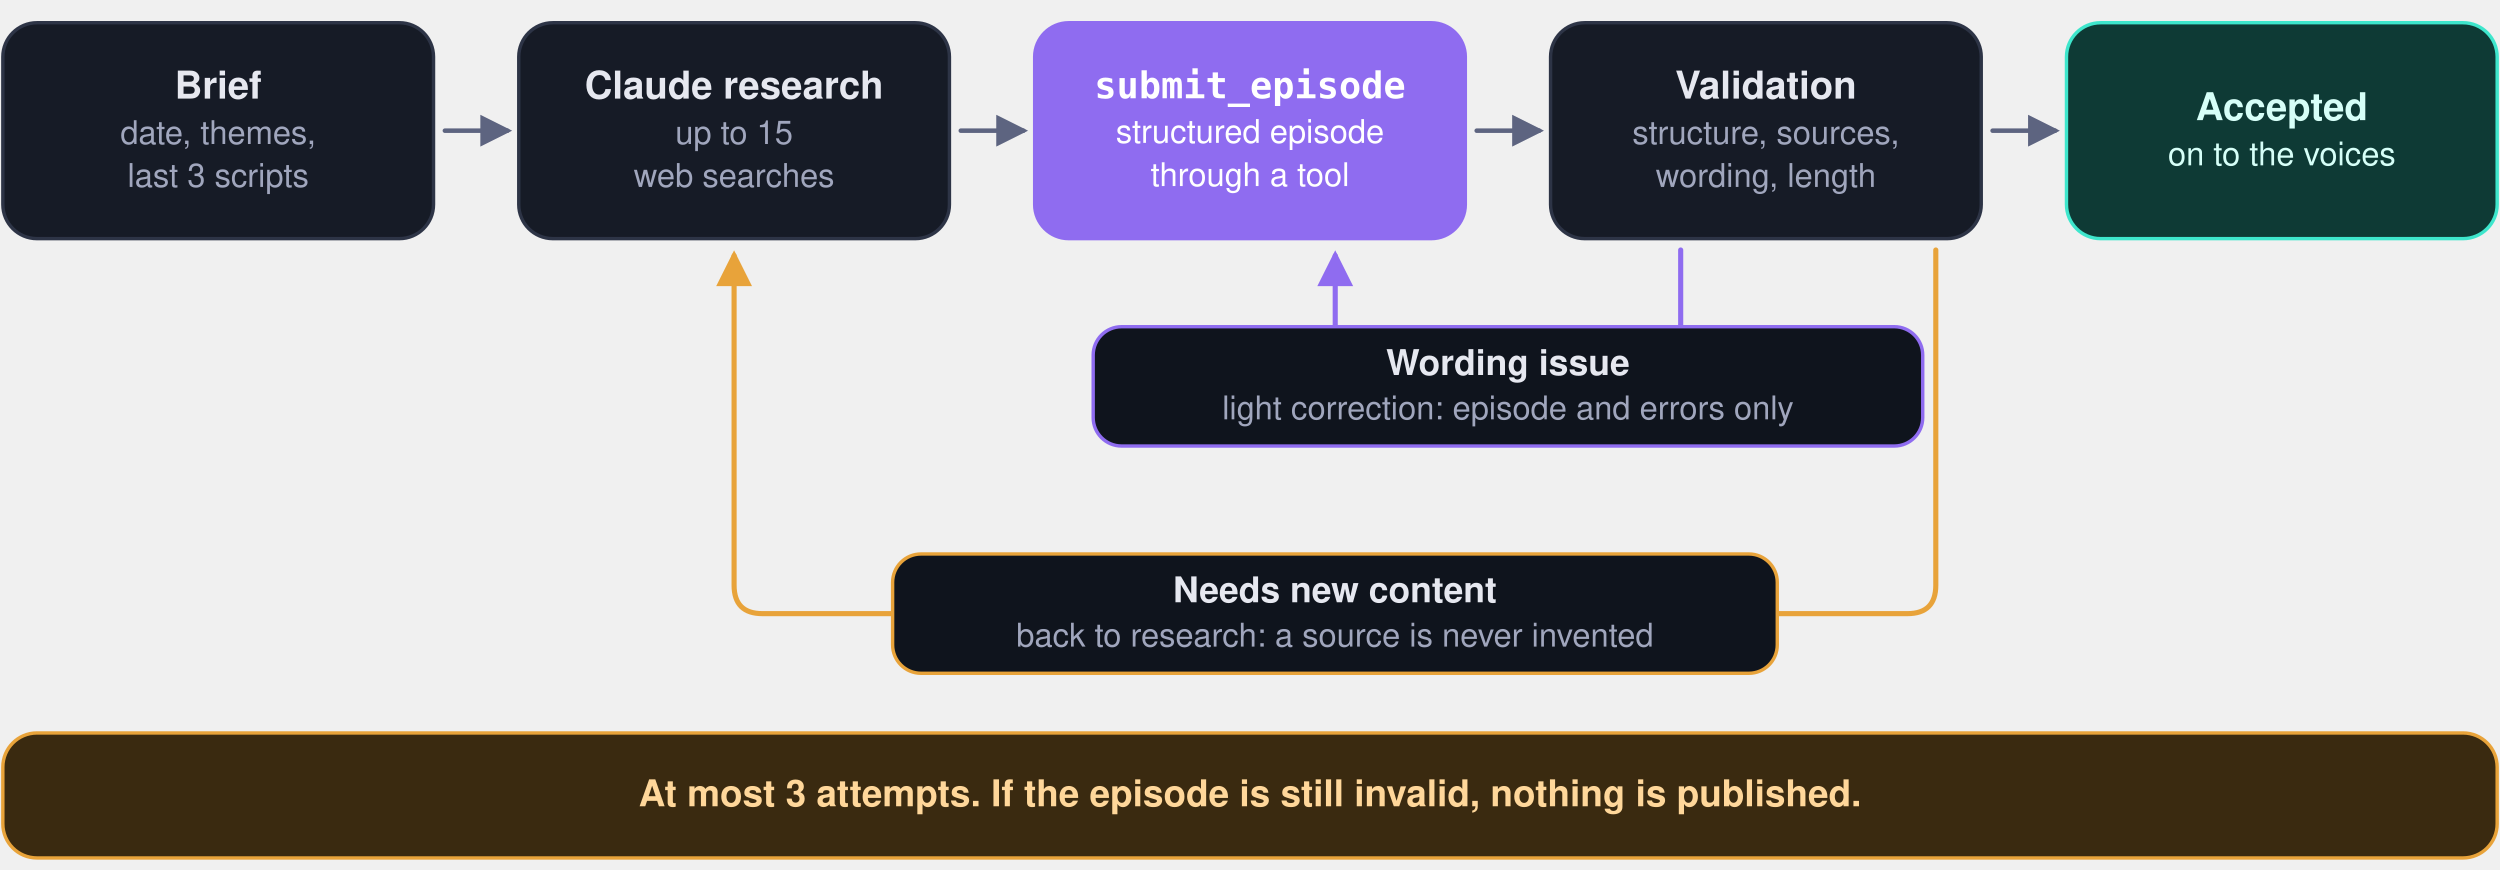
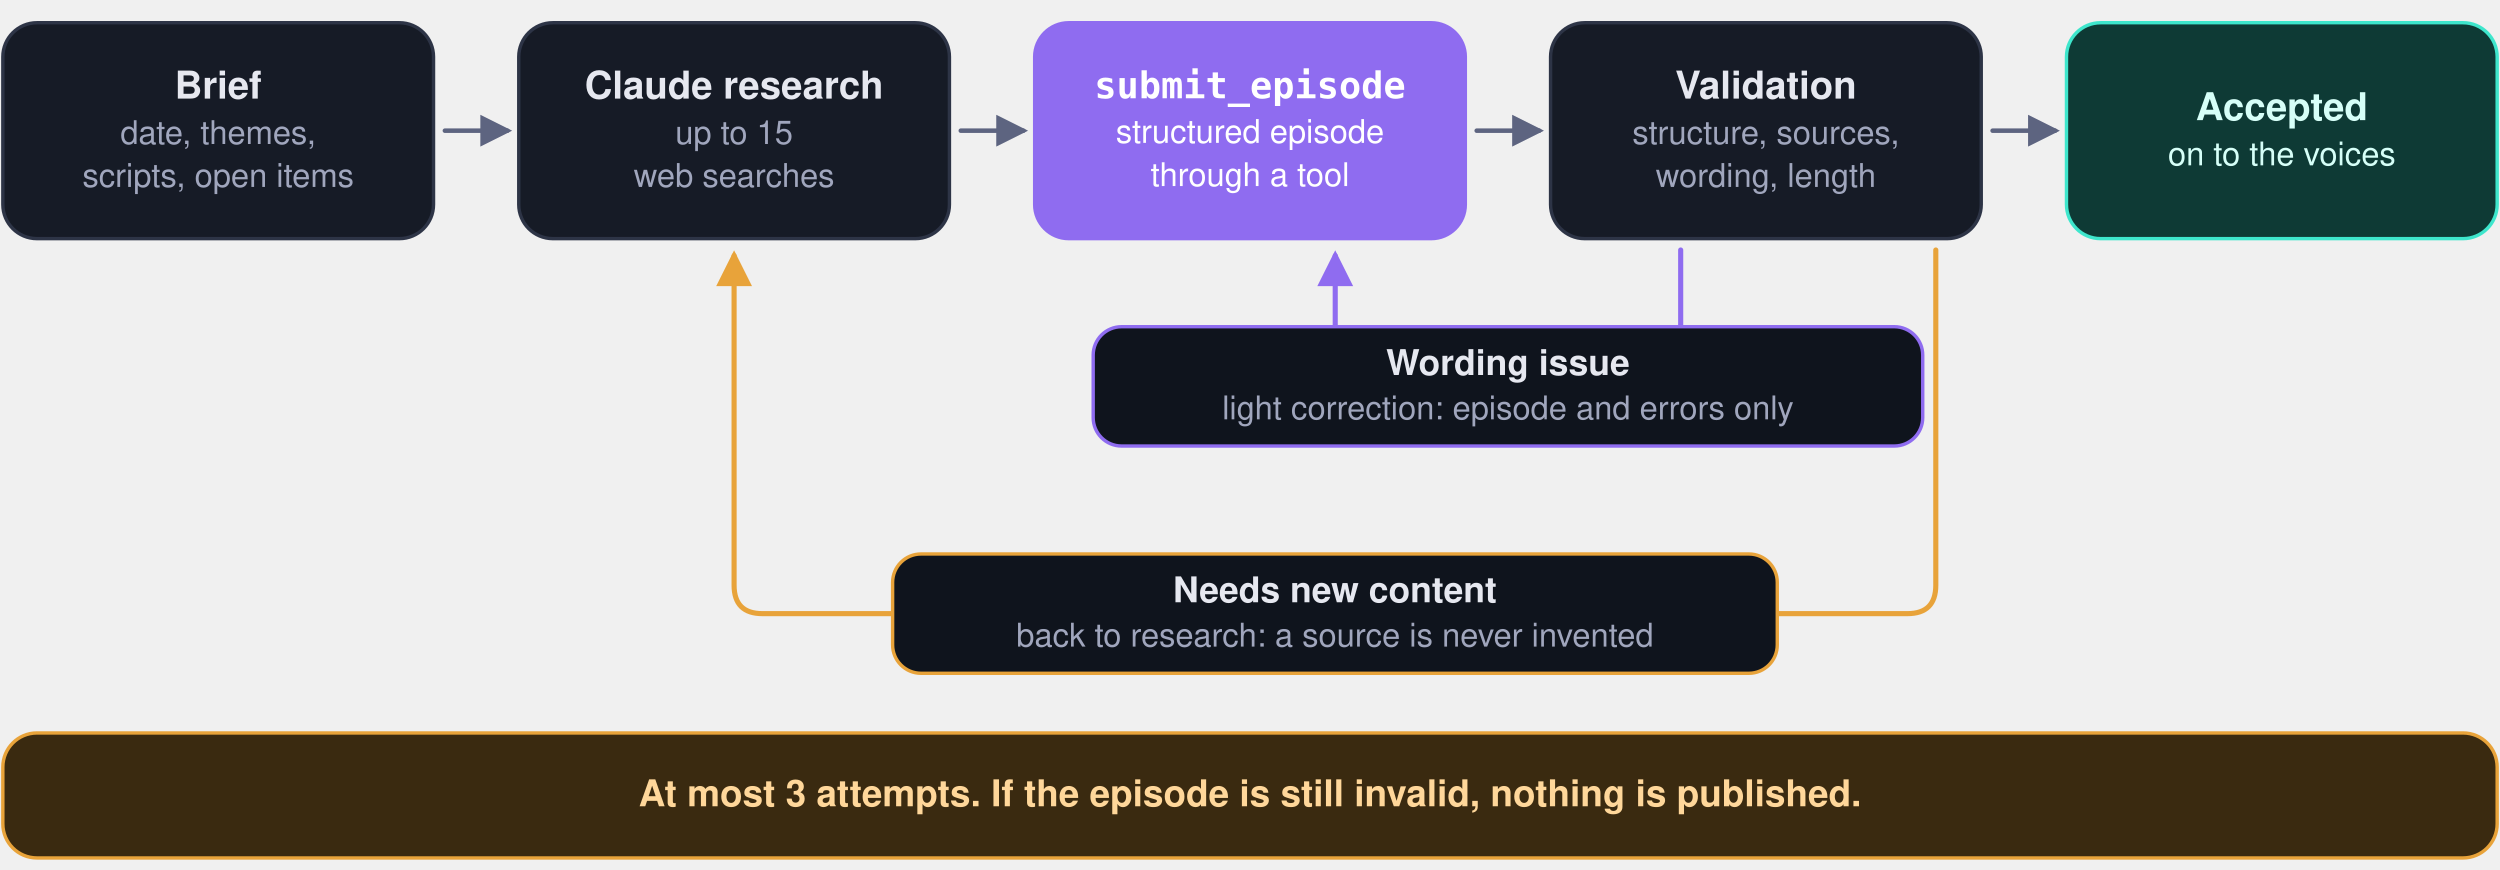
<svg xmlns="http://www.w3.org/2000/svg" viewBox="0 0 880 306" width="880" height="306" role="img" aria-label="Generation and corrections">
  <defs>
    <marker id="ae8a33a" viewBox="0 0 10 10" refX="8.5" refY="5" markerWidth="7" markerHeight="7" orient="auto-start-reverse">
      <path d="M0,0 L10,5 L0,10 z" fill="#e8a33a" />
    </marker>
  </defs>
  <defs>
    <marker id="a8f6cf0" viewBox="0 0 10 10" refX="8.5" refY="5" markerWidth="7" markerHeight="7" orient="auto-start-reverse">
      <path d="M0,0 L10,5 L0,10 z" fill="#8f6cf0" />
    </marker>
  </defs>
  <defs>
    <marker id="a5d6480" viewBox="0 0 10 10" refX="8.5" refY="5" markerWidth="7" markerHeight="7" orient="auto-start-reverse">
      <path d="M0,0 L10,5 L0,10 z" fill="#5d6480" />
    </marker>
  </defs>
  <g class="box">
    <rect x="1.0" y="8.0" width="151.6" height="76.0" rx="12" fill="#161b26" stroke="#2d3446" stroke-width="1.2" class="frame" />
    <text x="76.8" y="34.7" font-family="-apple-system, BlinkMacSystemFont, 'Segoe UI', Helvetica, Arial, sans-serif" font-size="13.5" font-weight="700" fill="#e6e8f0" text-anchor="middle">Brief</text>
    <text x="76.8" y="50.7" font-family="-apple-system, BlinkMacSystemFont, 'Segoe UI', Helvetica, Arial, sans-serif" font-size="11.5" font-weight="400" fill="#a0a6bd" text-anchor="middle">date, themes,</text>
-     <text x="76.8" y="65.8" font-family="-apple-system, BlinkMacSystemFont, 'Segoe UI', Helvetica, Arial, sans-serif" font-size="11.5" font-weight="400" fill="#a0a6bd" text-anchor="middle">last 3 scripts</text>
+     <text x="76.8" y="65.8" font-family="-apple-system, BlinkMacSystemFont, 'Segoe UI', Helvetica, Arial, sans-serif" font-size="11.5" font-weight="400" fill="#a0a6bd" text-anchor="middle">scripts, open items</text>
  </g>
  <g class="box">
    <rect x="182.6" y="8.0" width="151.6" height="76.0" rx="12" fill="#161b26" stroke="#2d3446" stroke-width="1.2" class="frame" />
    <text x="258.4" y="34.7" font-family="-apple-system, BlinkMacSystemFont, 'Segoe UI', Helvetica, Arial, sans-serif" font-size="13.5" font-weight="700" fill="#e6e8f0" text-anchor="middle">Claude research</text>
    <text x="258.4" y="50.7" font-family="-apple-system, BlinkMacSystemFont, 'Segoe UI', Helvetica, Arial, sans-serif" font-size="11.5" font-weight="400" fill="#a0a6bd" text-anchor="middle">up to 15</text>
    <text x="258.4" y="65.8" font-family="-apple-system, BlinkMacSystemFont, 'Segoe UI', Helvetica, Arial, sans-serif" font-size="11.5" font-weight="400" fill="#a0a6bd" text-anchor="middle">web searches</text>
  </g>
  <path d="M156.6,46.0 L178.6,46.0" fill="none" stroke="#5d6480" stroke-width="1.6" stroke-linecap="round" stroke-linejoin="round" marker-end="url(#a5d6480)" />
  <g class="box">
    <rect x="364.2" y="8.0" width="151.6" height="76.0" rx="12" fill="#8f6cf0" stroke="#8f6cf0" stroke-width="1.2" class="frame" />
    <text x="440.0" y="34.6" font-family="ui-monospace, SFMono-Regular, Menlo, Consolas, monospace" font-size="13" font-weight="700" fill="#ffffff" text-anchor="middle">submit_episode</text>
    <text x="440.0" y="50.3" font-family="-apple-system, BlinkMacSystemFont, 'Segoe UI', Helvetica, Arial, sans-serif" font-size="11.5" font-weight="400" fill="#ffffff" text-anchor="middle">structured episode</text>
    <text x="440.0" y="65.5" font-family="-apple-system, BlinkMacSystemFont, 'Segoe UI', Helvetica, Arial, sans-serif" font-size="11.5" font-weight="400" fill="#ffffff" text-anchor="middle">through a tool</text>
  </g>
  <path d="M338.2,46.0 L360.2,46.0" fill="none" stroke="#5d6480" stroke-width="1.6" stroke-linecap="round" stroke-linejoin="round" marker-end="url(#a5d6480)" />
  <g class="box">
    <rect x="545.8" y="8.0" width="151.6" height="76.0" rx="12" fill="#161b26" stroke="#2d3446" stroke-width="1.2" class="frame" />
    <text x="621.6" y="34.7" font-family="-apple-system, BlinkMacSystemFont, 'Segoe UI', Helvetica, Arial, sans-serif" font-size="13.5" font-weight="700" fill="#e6e8f0" text-anchor="middle">Validation</text>
    <text x="621.6" y="50.7" font-family="-apple-system, BlinkMacSystemFont, 'Segoe UI', Helvetica, Arial, sans-serif" font-size="11.5" font-weight="400" fill="#a0a6bd" text-anchor="middle">structure, sources,</text>
    <text x="621.6" y="65.8" font-family="-apple-system, BlinkMacSystemFont, 'Segoe UI', Helvetica, Arial, sans-serif" font-size="11.5" font-weight="400" fill="#a0a6bd" text-anchor="middle">wording, length</text>
  </g>
  <path d="M519.8,46.0 L541.8,46.0" fill="none" stroke="#5d6480" stroke-width="1.6" stroke-linecap="round" stroke-linejoin="round" marker-end="url(#a5d6480)" />
  <g class="box">
    <rect x="727.4" y="8.0" width="151.6" height="76.0" rx="12" fill="#0e3a35" stroke="#3ee6cc" stroke-width="1.2" class="frame" />
    <text x="803.2" y="42.3" font-family="-apple-system, BlinkMacSystemFont, 'Segoe UI', Helvetica, Arial, sans-serif" font-size="13.5" font-weight="700" fill="#d6fff8" text-anchor="middle">Accepted</text>
    <text x="803.2" y="58.2" font-family="-apple-system, BlinkMacSystemFont, 'Segoe UI', Helvetica, Arial, sans-serif" font-size="11.5" font-weight="400" fill="#d6fff8" text-anchor="middle">on to the voices</text>
  </g>
  <path d="M701.4,46.0 L723.4,46.0" fill="none" stroke="#5d6480" stroke-width="1.6" stroke-linecap="round" stroke-linejoin="round" marker-end="url(#a5d6480)" />
  <path d="M591.6,88 L591.6,126 Q591.6,136 581.6,136 L480.0,136 Q470.0,136 470.0,126 L470.0,90" fill="none" stroke="#8f6cf0" stroke-width="1.8" stroke-linecap="round" stroke-linejoin="round" marker-end="url(#a8f6cf0)" />
  <g class="box">
    <rect x="384.8" y="115.0" width="292.0" height="42.0" rx="10" fill="#0f141d" stroke="#8f6cf0" stroke-width="1.2" class="frame" />
    <text x="530.8" y="132.0" font-family="-apple-system, BlinkMacSystemFont, 'Segoe UI', Helvetica, Arial, sans-serif" font-size="12.5" font-weight="700" fill="#e6e8f0" text-anchor="middle">Wording issue</text>
    <text x="530.8" y="147.6" font-family="-apple-system, BlinkMacSystemFont, 'Segoe UI', Helvetica, Arial, sans-serif" font-size="11.5" font-weight="400" fill="#a0a6bd" text-anchor="middle">light correction: episode and errors only</text>
  </g>
  <path d="M681.4,88 L681.4,206 Q681.4,216 671.4,216 L268.4,216 Q258.4,216 258.4,206 L258.4,90" fill="none" stroke="#e8a33a" stroke-width="1.8" stroke-linecap="round" stroke-linejoin="round" marker-end="url(#ae8a33a)" />
  <g class="box">
    <rect x="314.2" y="195.0" width="311.4" height="42.0" rx="10" fill="#0f141d" stroke="#e8a33a" stroke-width="1.2" class="frame" />
    <text x="469.9" y="212.0" font-family="-apple-system, BlinkMacSystemFont, 'Segoe UI', Helvetica, Arial, sans-serif" font-size="12.5" font-weight="700" fill="#e6e8f0" text-anchor="middle">Needs new content</text>
    <text x="469.9" y="227.6" font-family="-apple-system, BlinkMacSystemFont, 'Segoe UI', Helvetica, Arial, sans-serif" font-size="11.5" font-weight="400" fill="#a0a6bd" text-anchor="middle">back to research: a source is never invented</text>
  </g>
  <g class="box">
    <rect x="1.0" y="258.0" width="878.0" height="44.0" rx="12" fill="#3a2a10" stroke="#e8a33a" stroke-width="1.2" class="frame" />
    <text x="440.0" y="283.8" font-family="-apple-system, BlinkMacSystemFont, 'Segoe UI', Helvetica, Arial, sans-serif" font-size="13" font-weight="600" fill="#ffd79a" text-anchor="middle">At most 3 attempts. If the episode is still invalid, nothing is published.</text>
  </g>
</svg>
